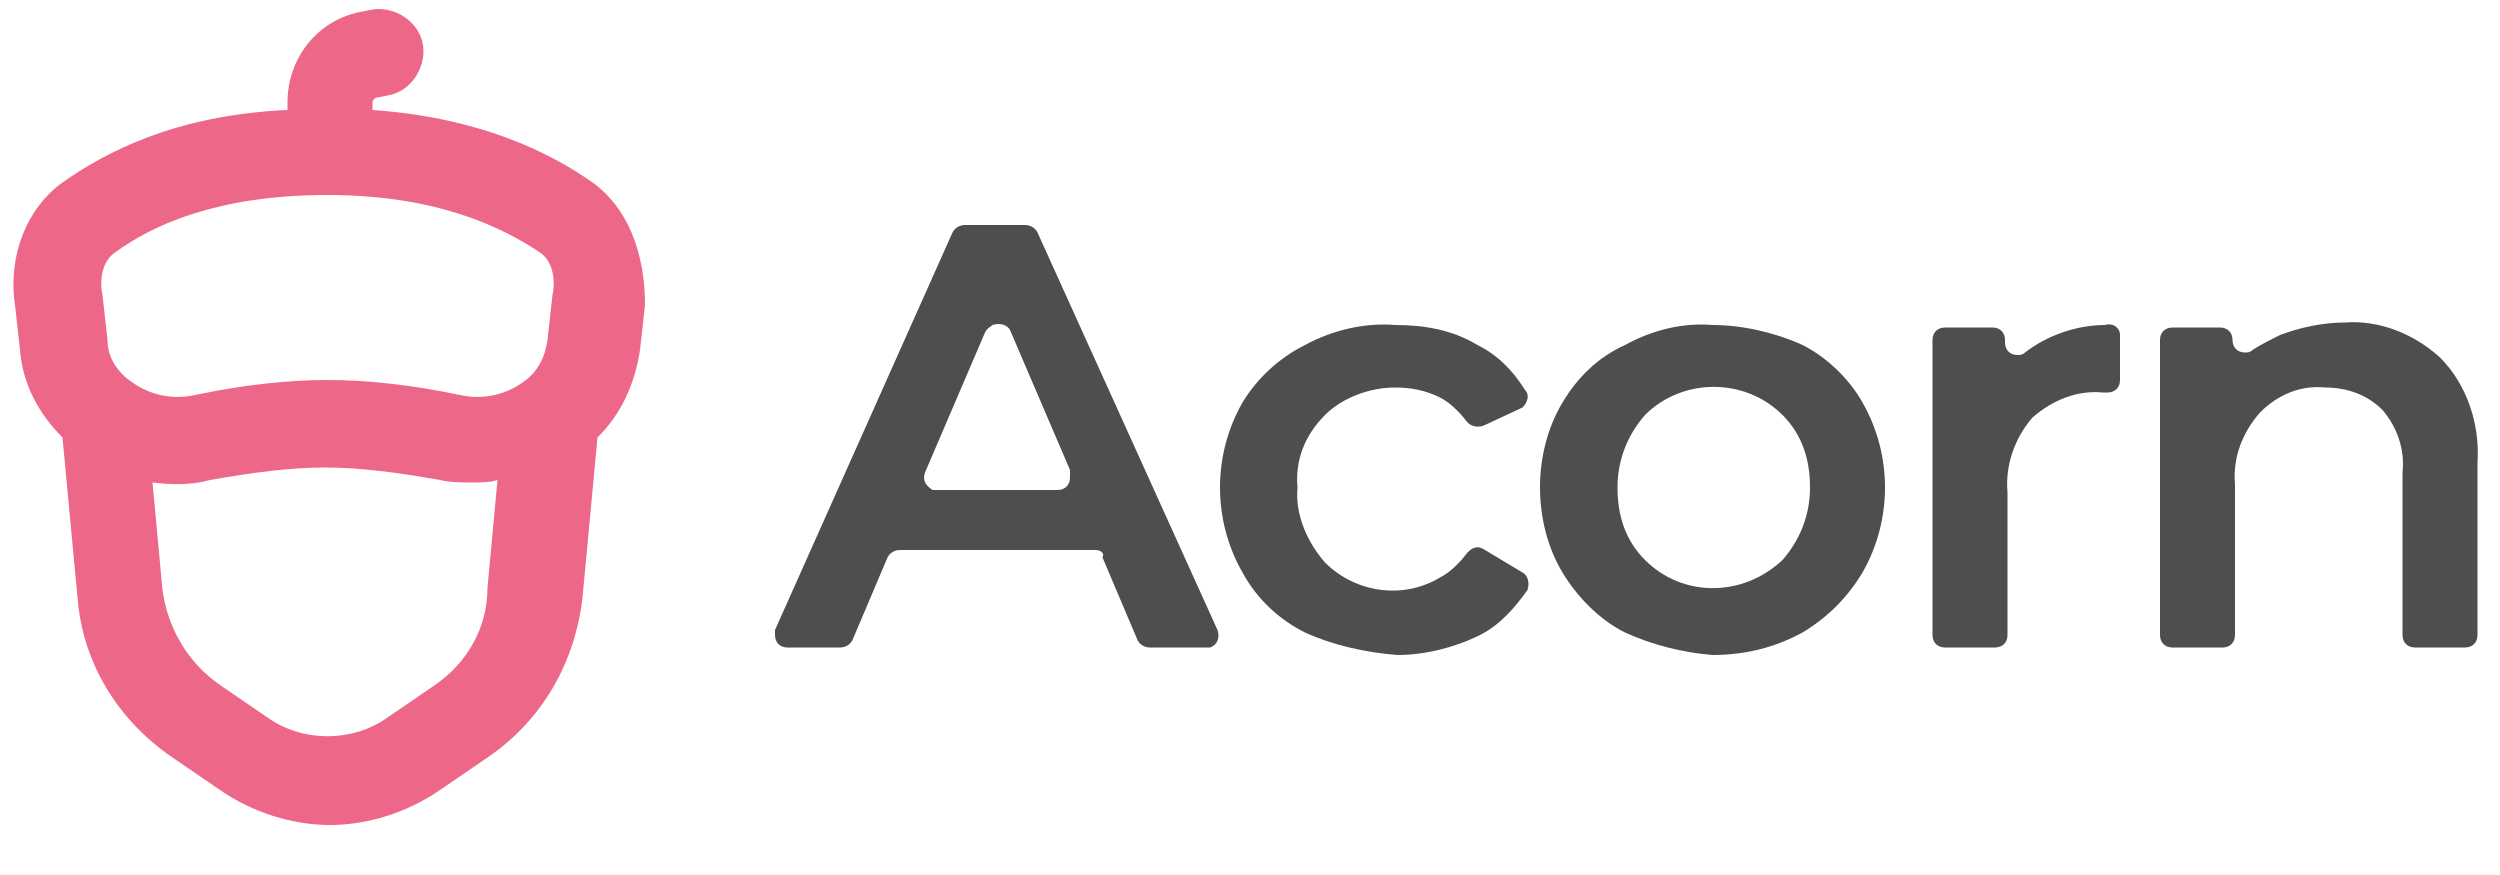
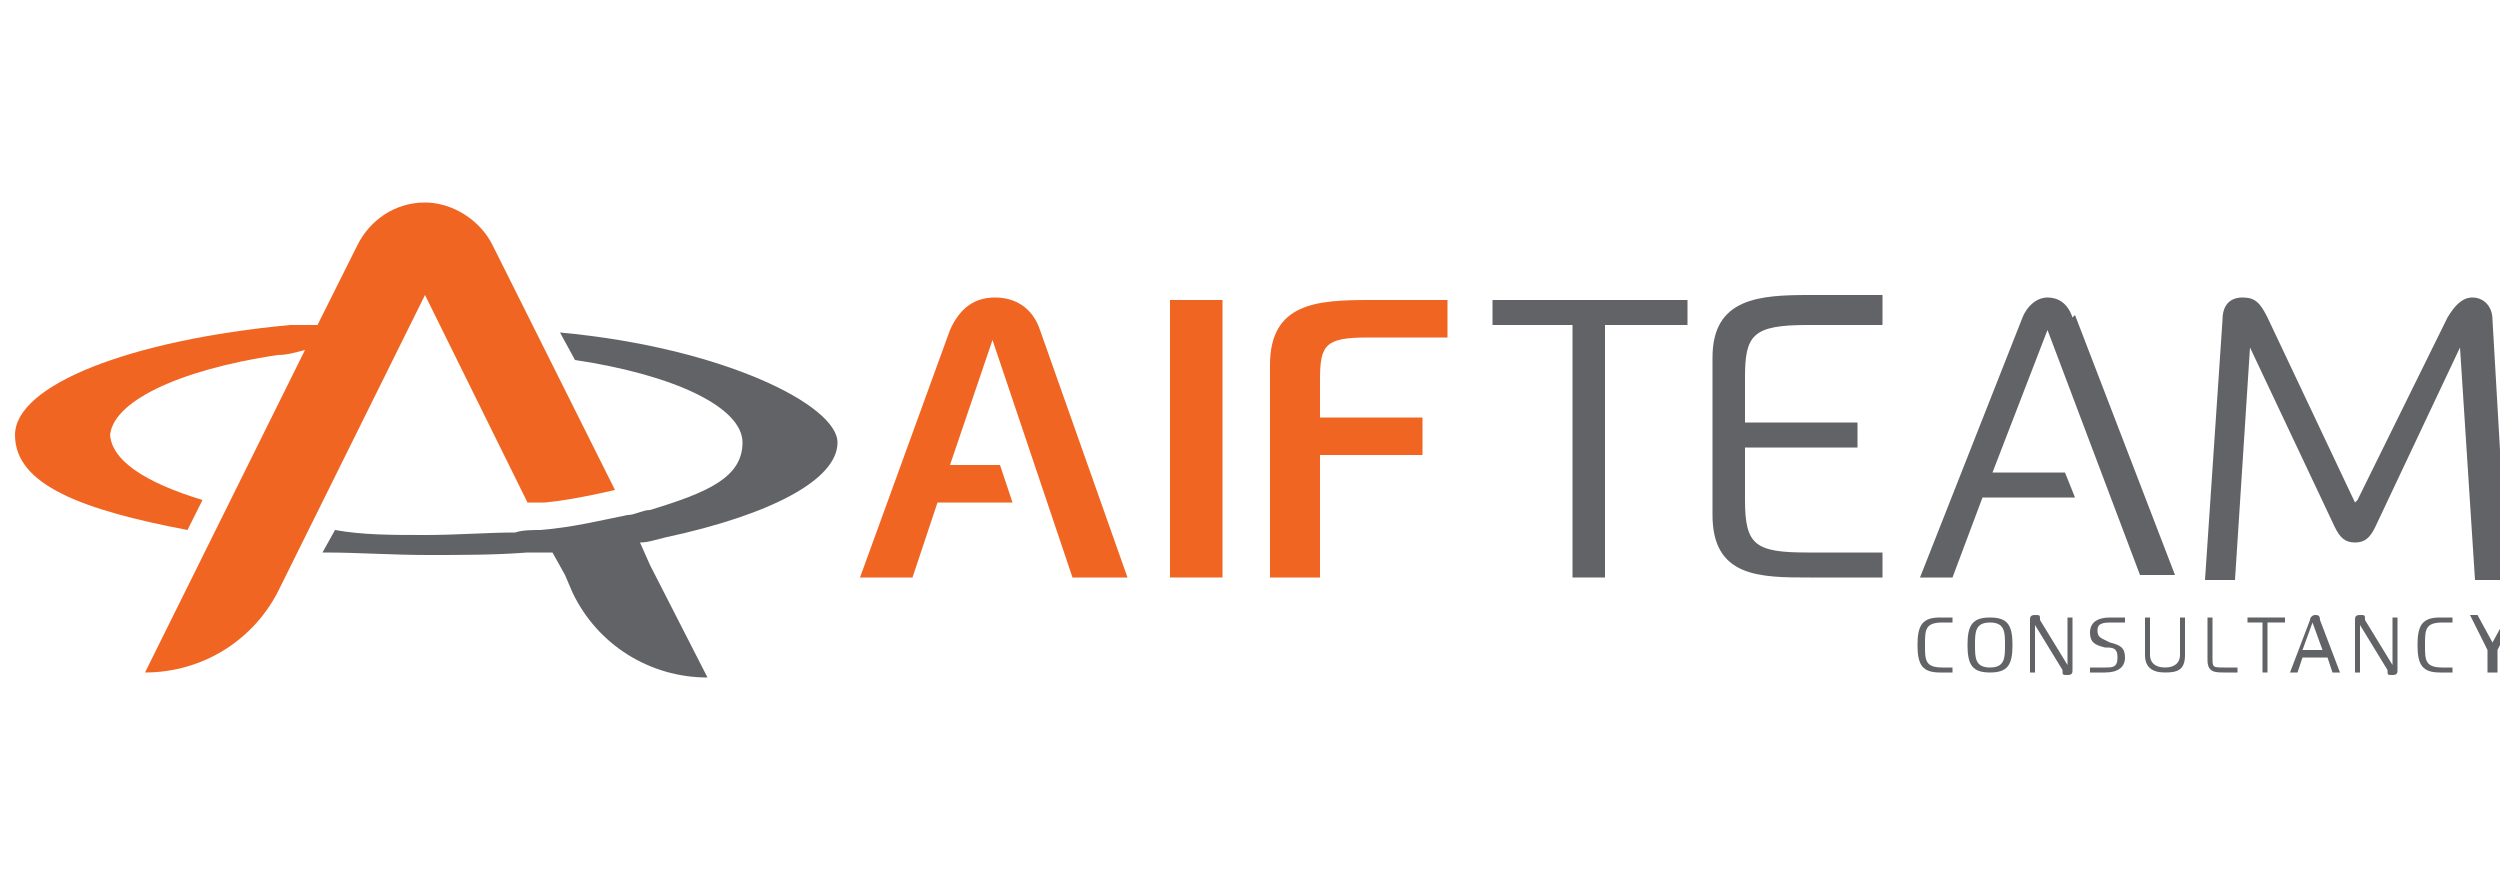
- <svg xmlns="http://www.w3.org/2000/svg" version="1.1" id="katman_1" x="0px" y="0px" viewBox="0 0 100 35" style="enable-background:new 0 0 100 35;" xml:space="preserve">
-   <style type="text/css">
- 	.st0{fill:#4E4E4E;}
- 	.st1{fill:#ED6789;}
- </style>
-   <path class="st0" d="M43.8,22H36c-0.2,0-0.4,0.1-0.5,0.3l-1.4,3.3c-0.1,0.2-0.3,0.3-0.5,0.3h-2.1c-0.3,0-0.5-0.2-0.5-0.5  c0-0.1,0-0.1,0-0.2l7.1-15.9C38.2,9.1,38.4,9,38.6,9H41c0.2,0,0.4,0.1,0.5,0.3l7.2,15.9c0.1,0.3,0,0.6-0.3,0.7c-0.1,0-0.1,0-0.2,0  H46c-0.2,0-0.4-0.1-0.5-0.3l-1.4-3.3C44.2,22.1,44,22,43.8,22z M42.8,18.8l-2.4-5.6C40.3,13,40,12.9,39.7,13  c-0.1,0.1-0.2,0.1-0.3,0.3L37,18.9c-0.1,0.3,0,0.5,0.3,0.7c0.1,0,0.1,0,0.2,0h4.8c0.3,0,0.5-0.2,0.5-0.5  C42.8,19,42.8,18.9,42.8,18.8L42.8,18.8z" />
-   <path class="st0" d="M52.2,25.3c-1-0.5-1.9-1.3-2.5-2.4c-1.2-2.1-1.2-4.7,0-6.8c0.6-1,1.5-1.8,2.5-2.3c1.1-0.6,2.4-0.9,3.6-0.8  c1.2,0,2.3,0.2,3.3,0.8c0.8,0.4,1.4,1,1.9,1.8c0.2,0.2,0.1,0.5-0.1,0.7l0,0L59.4,17c-0.2,0.1-0.5,0.1-0.7-0.1  c-0.3-0.4-0.7-0.8-1.1-1c-0.6-0.3-1.2-0.4-1.8-0.4c-1,0-2.1,0.4-2.8,1.1c-0.8,0.8-1.2,1.8-1.1,2.9c-0.1,1.1,0.4,2.2,1.1,3  c1.2,1.2,3.1,1.5,4.6,0.6c0.4-0.2,0.8-0.6,1.1-1c0.2-0.2,0.4-0.3,0.7-0.1l1.5,0.9c0.2,0.1,0.3,0.4,0.2,0.7l0,0  c-0.5,0.7-1.1,1.4-1.9,1.8c-1,0.5-2.2,0.8-3.3,0.8C54.6,26.1,53.3,25.8,52.2,25.3z" />
-   <path class="st0" d="M65,25.3c-1-0.5-1.9-1.4-2.5-2.4s-0.9-2.2-0.9-3.4c0-1.2,0.3-2.4,0.9-3.4c0.6-1,1.4-1.8,2.5-2.3  c1.1-0.6,2.3-0.9,3.5-0.8c1.2,0,2.5,0.3,3.6,0.8c1,0.5,1.9,1.4,2.4,2.3c1.2,2.1,1.2,4.7,0,6.8c-0.6,1-1.4,1.8-2.4,2.4  c-1.1,0.6-2.3,0.9-3.6,0.9C67.3,26.1,66.1,25.8,65,25.3z M71.3,22.4c0.7-0.8,1.1-1.8,1.1-2.9s-0.3-2.1-1.1-2.9c-1.5-1.5-4-1.5-5.5,0  c-0.7,0.8-1.1,1.8-1.1,2.9s0.3,2.1,1.1,2.9C67.3,23.9,69.7,23.9,71.3,22.4z" />
-   <path class="st0" d="M84.8,13.4v1.8c0,0.3-0.2,0.5-0.5,0.5l0,0h-0.2c-1-0.1-2,0.3-2.8,1c-0.7,0.8-1.1,1.9-1,3v5.7  c0,0.3-0.2,0.5-0.5,0.5l0,0h-2c-0.3,0-0.5-0.2-0.5-0.5l0,0V13.6c0-0.3,0.2-0.5,0.5-0.5h1.9c0.3,0,0.5,0.2,0.5,0.5l0,0v0.1  c0,0.3,0.2,0.5,0.5,0.5c0.1,0,0.2,0,0.3-0.1c0.9-0.7,2.1-1.1,3.2-1.1C84.5,12.9,84.8,13.1,84.8,13.4L84.8,13.4z" />
-   <path class="st0" d="M97.6,14.3c1.1,1.1,1.6,2.7,1.5,4.2v6.9c0,0.3-0.2,0.5-0.5,0.5l0,0h-2c-0.3,0-0.5-0.2-0.5-0.5l0,0v-6.5  c0.1-0.9-0.2-1.8-0.8-2.5c-0.6-0.6-1.4-0.9-2.3-0.9c-1-0.1-1.9,0.3-2.6,1c-0.7,0.8-1.1,1.8-1,2.9v6c0,0.3-0.2,0.5-0.5,0.5l0,0h-2  c-0.3,0-0.5-0.2-0.5-0.5l0,0V13.6c0-0.3,0.2-0.5,0.5-0.5l0,0h1.9c0.3,0,0.5,0.2,0.5,0.5l0,0c0,0.3,0.2,0.5,0.5,0.5  c0.1,0,0.2,0,0.3-0.1c0.3-0.2,0.7-0.4,1.1-0.6c0.8-0.3,1.7-0.5,2.6-0.5C95.1,12.8,96.5,13.3,97.6,14.3z" />
-   <path class="st1" d="M23.7,7.3c-1.7-1.2-4.5-2.6-8.8-2.9V4.1c0-0.1,0.1-0.2,0.2-0.2l0.5-0.1c0.9-0.2,1.5-1.2,1.3-2.1  c-0.2-0.9-1.2-1.5-2.1-1.3l-0.5,0.1c-1.7,0.4-2.8,1.9-2.8,3.6v0.3C7,4.6,4.2,6.1,2.5,7.3c-1.4,1-2.2,2.9-1.9,4.9L0.8,14  c0.1,1.3,0.7,2.5,1.7,3.5l0.6,6.4c0.2,2.6,1.6,4.9,3.8,6.4l1.9,1.3c1.3,0.9,2.9,1.4,4.4,1.4s3.1-0.5,4.4-1.4l1.9-1.3  c2.2-1.5,3.5-3.8,3.8-6.4l0.6-6.4c1-1,1.5-2.2,1.7-3.5l0.2-1.8C25.8,10.1,25.1,8.3,23.7,7.3z M4.6,10.1C6.1,9,8.7,7.8,13.1,7.8  s7,1.3,8.5,2.3c0.6,0.4,0.6,1.3,0.5,1.7l-0.2,1.8c-0.1,0.7-0.4,1.3-1,1.7c-0.7,0.5-1.6,0.7-2.5,0.5c-1.9-0.4-3.7-0.6-5.3-0.6  s-3.4,0.2-5.3,0.6c-0.9,0.2-1.8,0-2.5-0.5c-0.6-0.4-1-1-1-1.7l-0.2-1.8C4,11.4,4,10.5,4.6,10.1z M17.4,27.4l-1.9,1.3  c-1.4,1-3.4,1-4.8,0l-1.9-1.3c-1.3-0.9-2.1-2.3-2.3-3.8l-0.4-4.3c0.8,0.1,1.6,0.1,2.3-0.1c1.7-0.3,3.2-0.5,4.6-0.5s2.9,0.2,4.6,0.5  c0.4,0.1,0.9,0.1,1.3,0.1c0.3,0,0.7,0,1-0.1l-0.4,4.3C19.5,25.1,18.7,26.5,17.4,27.4z" />
+ <svg xmlns="http://www.w3.org/2000/svg" version="1.1" viewBox="0 0 100 35">
+   <defs>
+     <style>
+       .cls-1 {
+         fill: #626366;
+       }
+ 
+       .cls-2 {
+         fill: #f16522;
+       }
+     </style>
+   </defs>
+   <g>
+     <g id="katman_1">
+       <g>
+         <g>
+           <path class="cls-1" d="M13,22.1c1.3,0,2.7.1,4.1.1s2.7,0,4-.1c.3,0,.7,0,1,0l.5.9.3.7c1,2.1,3.1,3.4,5.4,3.4h0l-2.3-4.5-.4-.9c.3,0,.6-.1,1-.2,4.2-.9,6.9-2.3,6.9-3.8s-4.6-3.8-11.1-4.4l.6,1.1c4,.6,6.7,1.9,6.7,3.3s-1.4,2-3.7,2.7c-.3,0-.6.2-.9.2-1,.2-2.2.5-3.5.6-.3,0-.7,0-1,.1-1.1,0-2.3.1-3.6.1s-2.5,0-3.6-.2l-.5.9Z" />
+           <path class="cls-2" d="M4.4,17.5c0-1.4,2.7-2.7,6.7-3.3.4,0,.7-.1,1.1-.2l-6.4,12.9h0c2.3,0,4.4-1.3,5.4-3.4l5.8-11.7h0l4.1,8.3c.2,0,.5,0,.7,0,1-.1,1.9-.3,2.8-.5l-4.9-9.8c-.5-1-1.6-1.7-2.7-1.7h0c-1.2,0-2.2.7-2.7,1.7l-1.6,3.2c-.4,0-.7,0-1.1,0-6.4.6-11,2.4-11,4.4s2.7,3,6.9,3.8l.6-1.2c-2.3-.7-3.7-1.6-3.7-2.7Z" />
+         </g>
+         <path class="cls-2" d="M46.8,23.1v-11.1h2.1v11.1h-2.1Z" />
+         <path class="cls-2" d="M50.8,23.1v-8.5c0-2.5,1.9-2.6,4-2.6s2.3,0,3.1,0v1.5h-3.2c-1.7,0-1.9.3-1.9,1.7v1.5h4.1v1.5h-4.1v4.9h-2.1Z" />
+         <path class="cls-1" d="M67.4,13h-3.2v10.1h-1.3v-10.1h-3.2v-1h7.8v1Z" />
+         <path class="cls-1" d="M75.3,13h-3c-2.2,0-2.5.4-2.5,2.1v1.8h4.5v1h-4.5v2.1c0,1.8.4,2.1,2.5,2.1h3v1c-.9,0-2,0-2.9,0-2,0-3.9,0-3.9-2.5v-6.3c0-2.4,1.9-2.5,3.9-2.5s1.9,0,2.9,0v1Z" />
+         <path class="cls-1" d="M94.3,20l3.6-7.3c.3-.5.6-.8,1-.8s.8.3.8.9l.6,10.4h-1.3l-.6-9.3-3.4,7.2c-.2.4-.4.6-.8.6s-.6-.2-.8-.6l-3.4-7.2-.6,9.3h-1.2l.7-10.4c0-.6.3-.9.8-.9s.7.2,1,.8l3.5,7.4Z" />
+         <path class="cls-2" d="M41.6,13.2c-.3-.9-1-1.3-1.8-1.3s-1.4.4-1.8,1.3l-3.6,9.9h2.1l1-3h3l-.5-1.5h-2s1.7-5,1.7-5l3.2,9.5h2.2l-3.5-9.9Z" />
+         <path class="cls-1" d="M82.9,12.7c-.2-.6-.6-.8-1-.8s-.8.3-1,.8l-4.1,10.4h1.3l1.2-3.2h3.7l-.4-1h-2.9s2.2-5.7,2.2-5.7l3.7,9.8h1.4l-4-10.4Z" />
+         <g>
+           <path class="cls-1" d="M78.1,26.9c-.1,0-.3,0-.5,0-.7,0-.9-.3-.9-1.1s.2-1.1.9-1.1.4,0,.5,0v.2c-.1,0-.3,0-.4,0-.7,0-.7.3-.7.9s0,.9.7.9.3,0,.4,0v.2Z" />
+           <path class="cls-1" d="M78.7,25.8c0-.8.2-1.1.9-1.1s.9.3.9,1.1-.2,1.1-.9,1.1-.9-.3-.9-1.1ZM80.2,25.8c0-.5,0-.9-.6-.9s-.6.4-.6.9,0,.9.6.9.6-.4.6-.9Z" />
+           <path class="cls-1" d="M82.7,26.6v-1.9h.2v2.1c0,.1,0,.2-.2.2s-.2,0-.2-.2l-1.1-1.8v1.9h-.2v-2.1c0-.1,0-.2.2-.2s.2,0,.2.2l1.1,1.8Z" />
+           <path class="cls-1" d="M83.9,25.2c0,.3.1.3.5.5.4.1.6.2.6.6s-.3.6-.8.6-.4,0-.6,0v-.2c.2,0,.4,0,.6,0,.3,0,.5,0,.5-.4s-.2-.4-.5-.4c-.4-.1-.6-.2-.6-.6s.3-.6.8-.6.4,0,.6,0v.2c-.2,0-.3,0-.5,0-.3,0-.6,0-.6.3Z" />
+           <path class="cls-1" d="M87.4,26.2c0,.6-.3.7-.8.7s-.8-.2-.8-.7v-1.5h.2v1.5c0,.3.2.5.6.5s.6-.2.6-.5v-1.5h.2v1.5Z" />
+           <path class="cls-1" d="M89.5,26.9c-.2,0-.4,0-.5,0-.4,0-.7,0-.7-.5v-1.7h.2v1.6c0,.4,0,.4.5.4h.5v.2Z" />
+           <path class="cls-1" d="M91.3,24.9h-.6v2h-.2v-2h-.6v-.2h1.5v.2Z" />
+           <path class="cls-1" d="M91.6,26.9l.8-2.1c0-.1.1-.2.2-.2s.2,0,.2.2l.8,2.1h-.3l-.2-.6h-1l-.2.6h-.3ZM92.9,26l-.4-1.1-.4,1.1h.8Z" />
+           <path class="cls-1" d="M95.7,26.6v-1.9h.2v2.1c0,.1,0,.2-.2.2s-.2,0-.2-.2l-1.1-1.8v1.9h-.2v-2.1c0-.1,0-.2.2-.2s.2,0,.2.2l1.1,1.8Z" />
+           <path class="cls-1" d="M98.1,26.9c-.1,0-.3,0-.5,0-.7,0-.9-.3-.9-1.1s.2-1.1.9-1.1.4,0,.5,0v.2c-.1,0-.3,0-.4,0-.7,0-.7.3-.7.9s0,.9.7.9.3,0,.4,0v.2Z" />
+           <path class="cls-1" d="M99.7,26.9h-.2v-.9l-.7-1.4h.3l.6,1.1.6-1.1h.3l-.7,1.4v.9Z" />
+         </g>
+       </g>
+     </g>
+   </g>
</svg>
